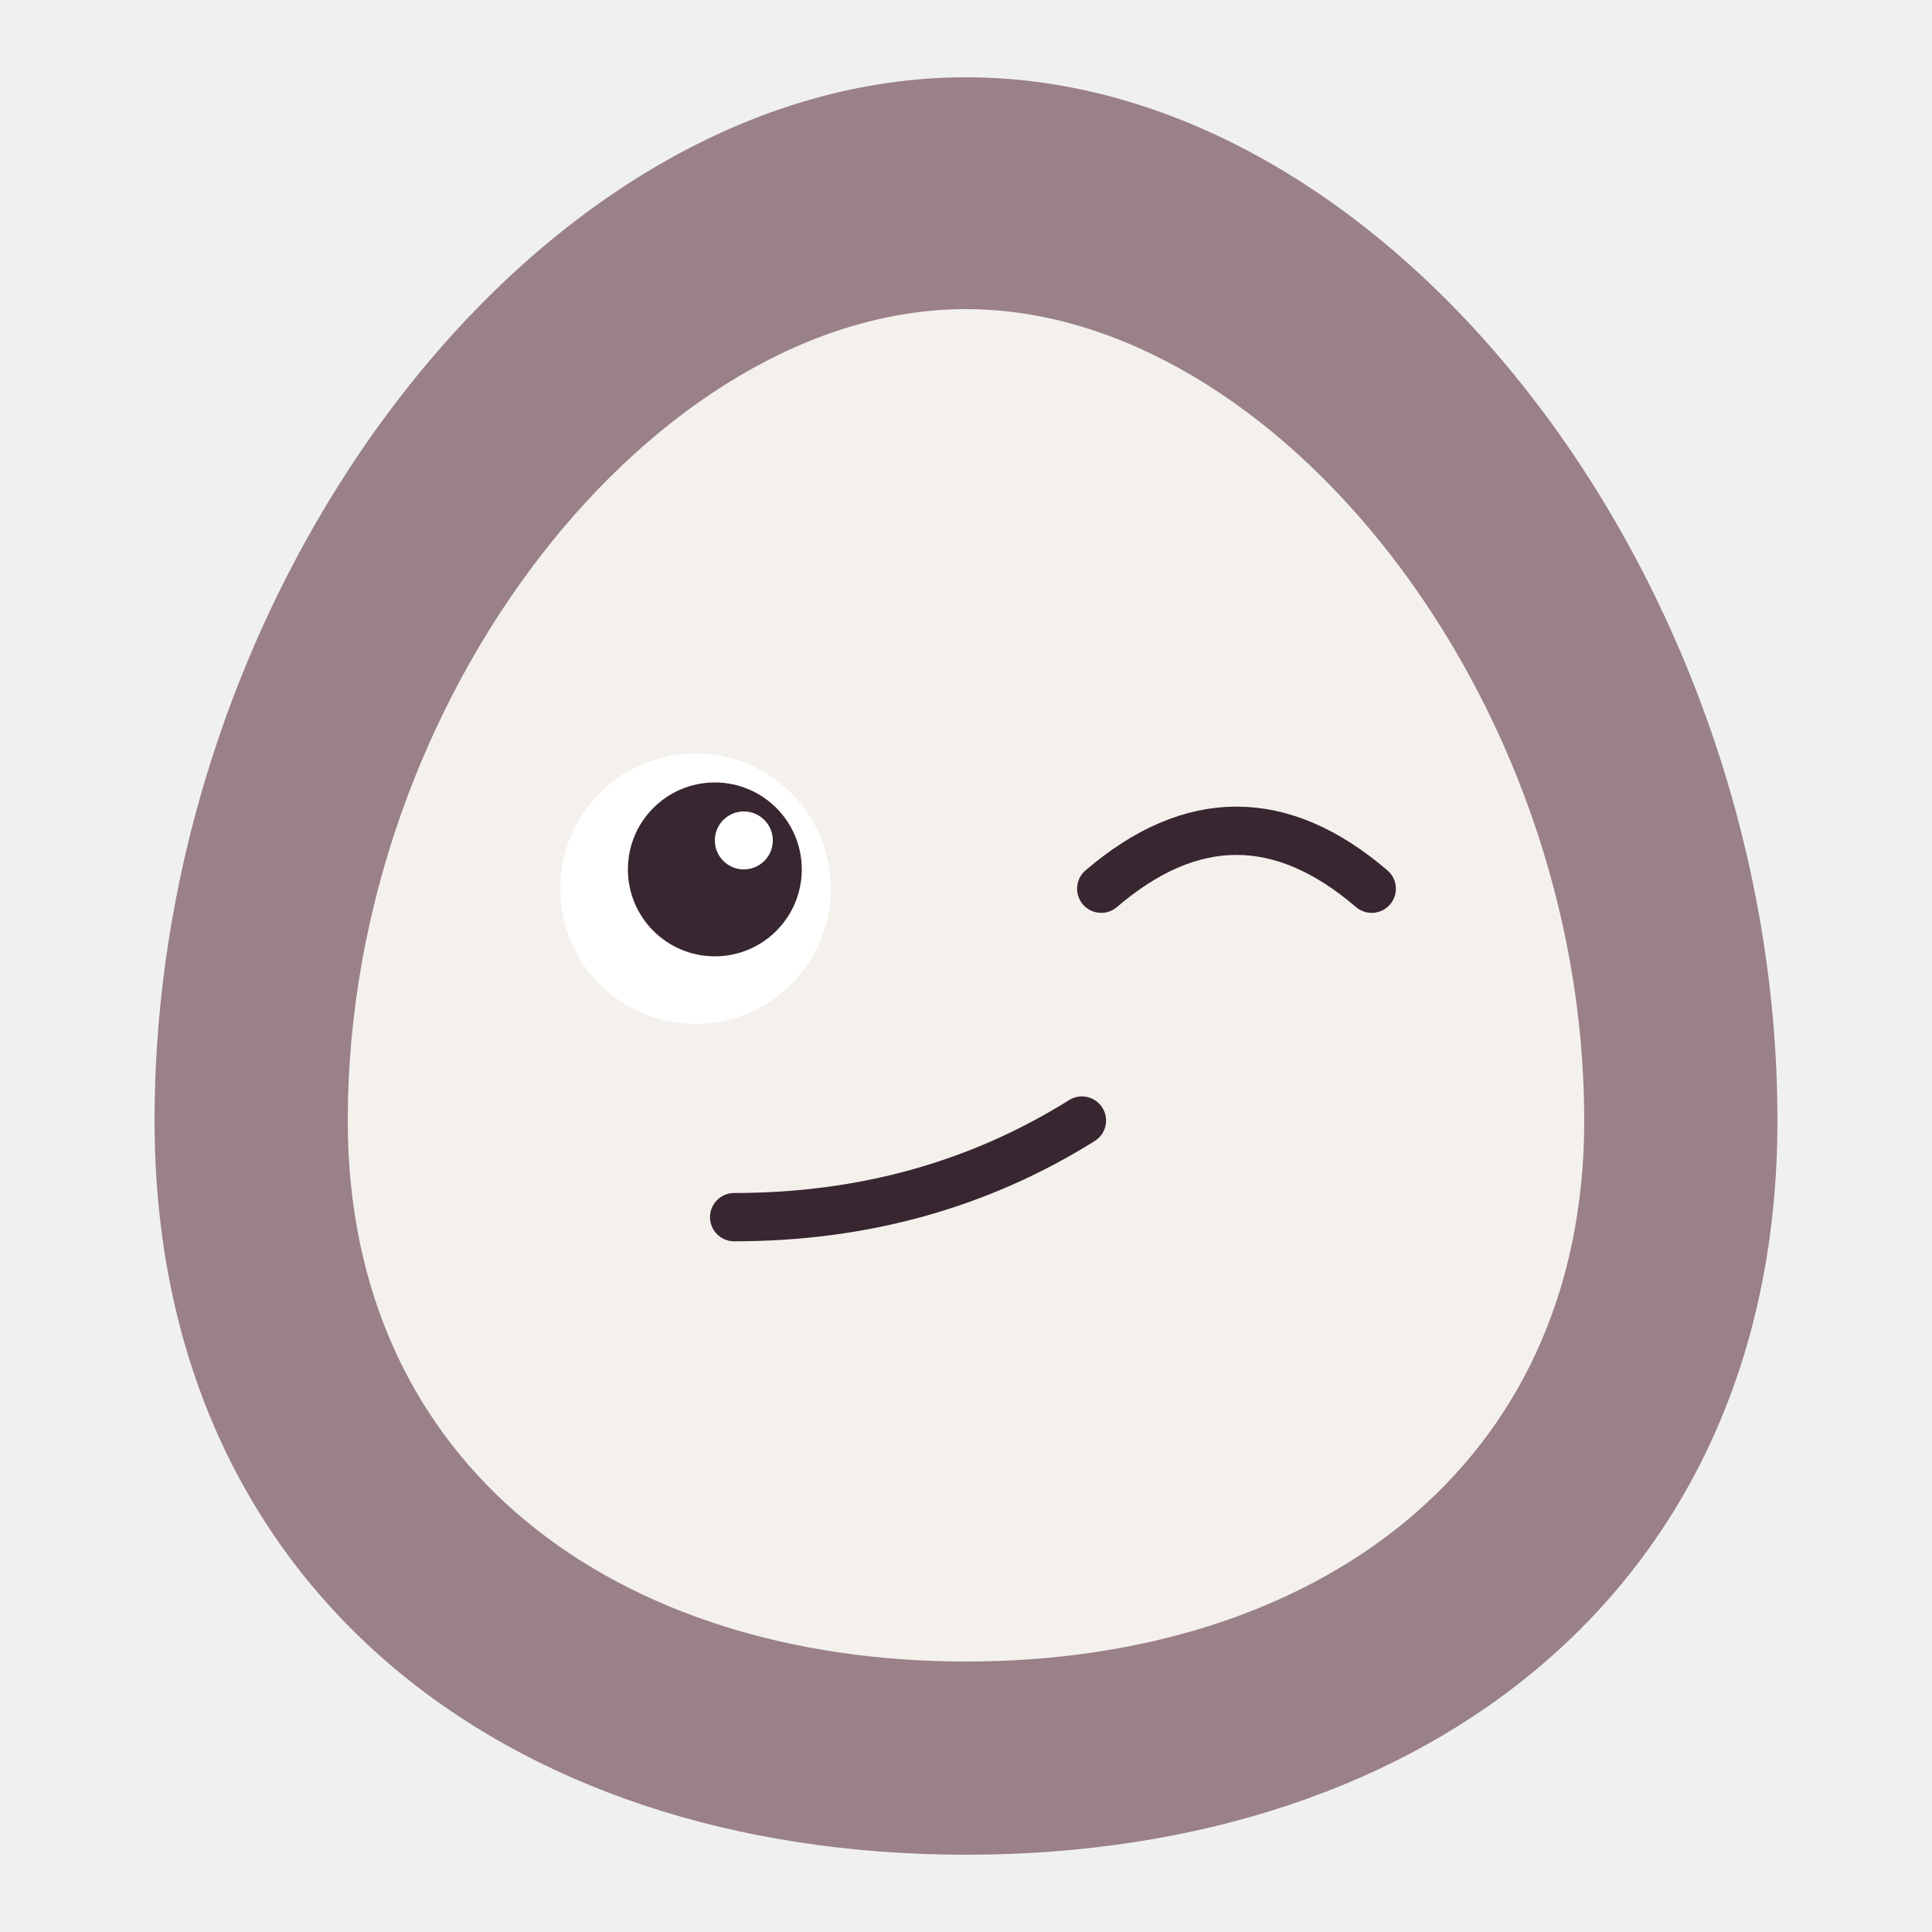
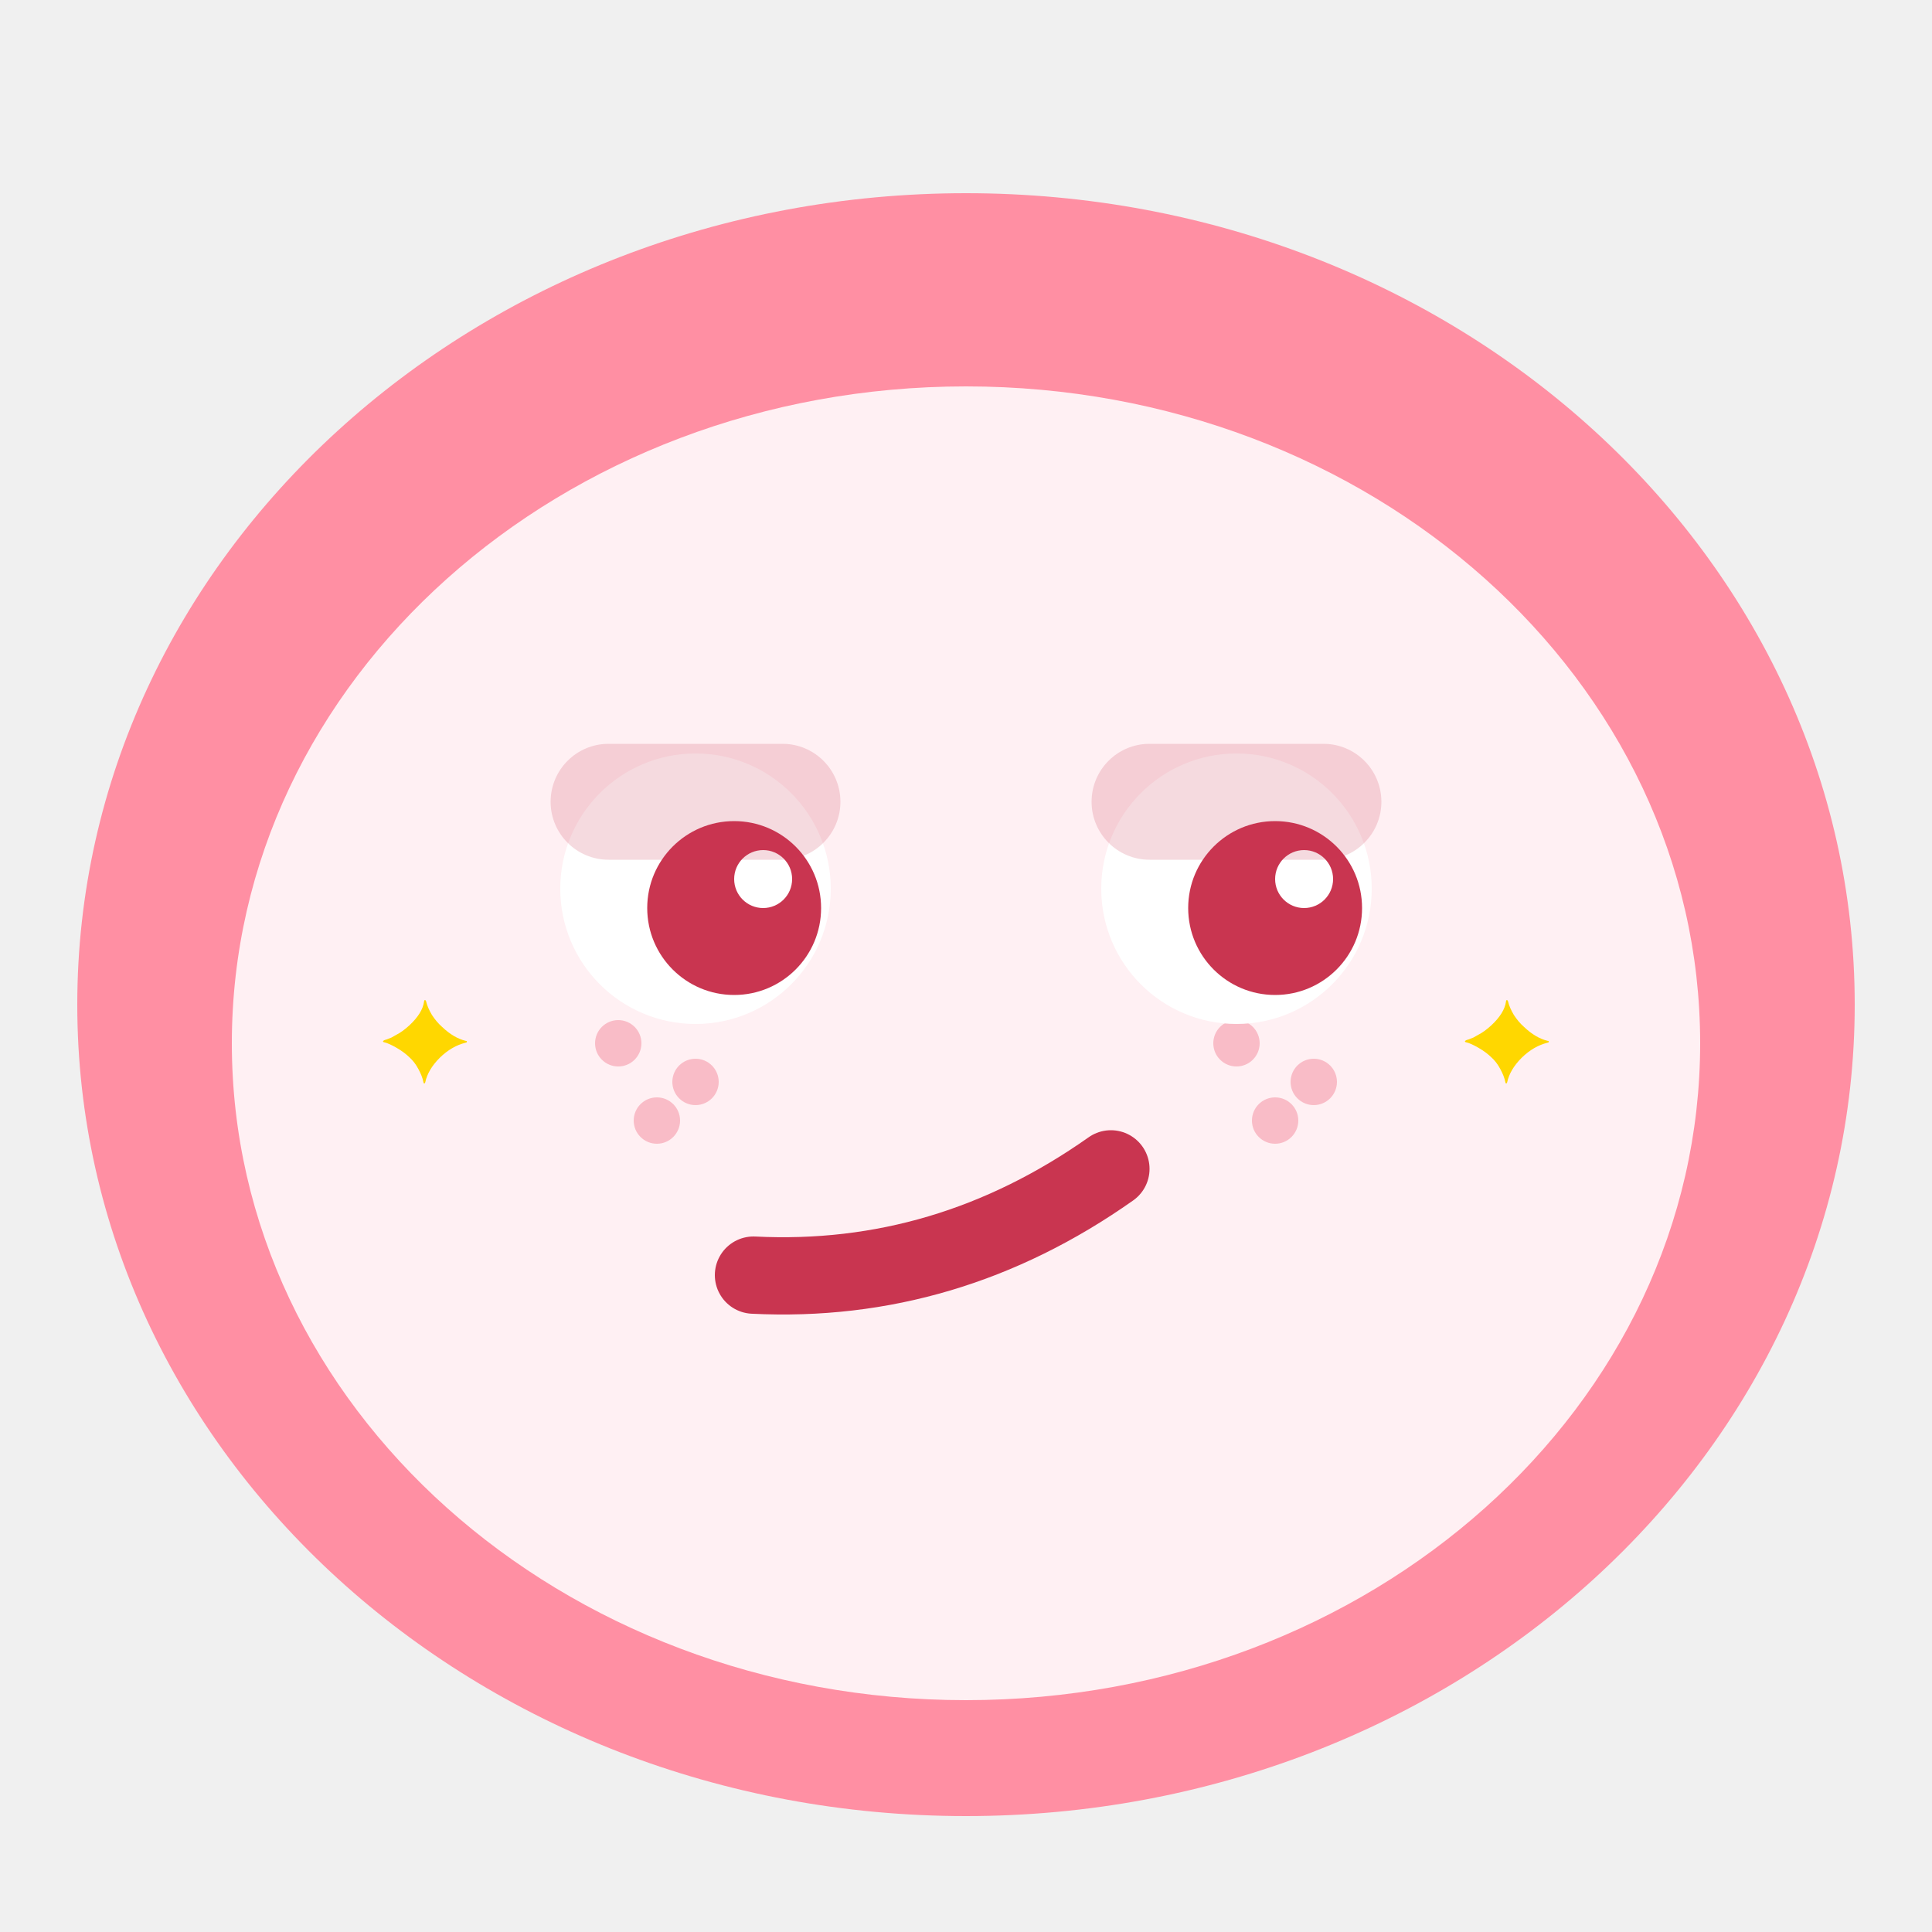
<svg xmlns="http://www.w3.org/2000/svg" viewBox="0 0 100 100">
-   <path d="M50 4 C72 4 92 30 92 58 C92 82 74 96 50 96 C26 96 8 82 8 58 C8 30 28 4 50 4Z" fill="#9A8088" />
-   <path d="M50 16 C66 16 82 36 82 58 C82 76 68 86 50 86 C32 86 18 76 18 58 C18 36 34 16 50 16Z" fill="#F4F1EC" />
+   <ellipse cx="50" cy="52" rx="46" ry="42" fill="#FF8FA3" />
+   <ellipse cx="50" cy="54" rx="38" ry="34" fill="#FFF0F3" />
+   <text x="22" y="56" font-size="6" fill="#FFD700" text-anchor="middle">✦</text>
+   <text x="78" y="56" font-size="6" fill="#FFD700" text-anchor="middle">✦</text>
+   <circle cx="32" cy="54" r="1.2" fill="#E94560" fill-opacity="0.3" />
+   <circle cx="36" cy="56" r="1.2" fill="#E94560" fill-opacity="0.3" />
+   <circle cx="34" cy="58" r="1.2" fill="#E94560" fill-opacity="0.3" />
+   <circle cx="64" cy="54" r="1.2" fill="#E94560" fill-opacity="0.3" />
+   <circle cx="68" cy="56" r="1.2" fill="#E94560" fill-opacity="0.3" />
+   <circle cx="66" cy="58" r="1.2" fill="#E94560" fill-opacity="0.3" />
  <circle cx="36" cy="46" r="7" fill="white" />
-   <circle cx="37" cy="45" r="4.5" fill="#382630" />
-   <circle cx="38.5" cy="43.5" r="1.5" fill="white" />
-   <path d="M57 46 Q64 40 71 46" stroke="#382630" stroke-width="2.5" stroke-linecap="round" fill="none" />
-   <path d="M38 63 Q48 63 56 58" stroke="#382630" stroke-width="2.5" stroke-linecap="round" fill="none" />
+   <circle cx="38" cy="47" r="4.5" fill="#C93550" />
+   <circle cx="39.5" cy="45.5" r="1.5" fill="white" />
+   <circle cx="64" cy="46" r="7" fill="white" />
+   <circle cx="66" cy="47" r="4.5" fill="#C93550" />
+   <circle cx="67.5" cy="45.5" r="1.5" fill="white" />
+   <rect x="28.5" y="38.5" width="15" height="6" rx="3" fill="#C93550" fill-opacity="0.18" />
+   <rect x="56.5" y="38.5" width="15" height="6" rx="3" fill="#C93550" fill-opacity="0.18" />
+   <path d="M39 66 Q49 66.5 57.5 60.5" stroke="#C93550" stroke-width="4" stroke-linecap="round" fill="none" />
</svg>
